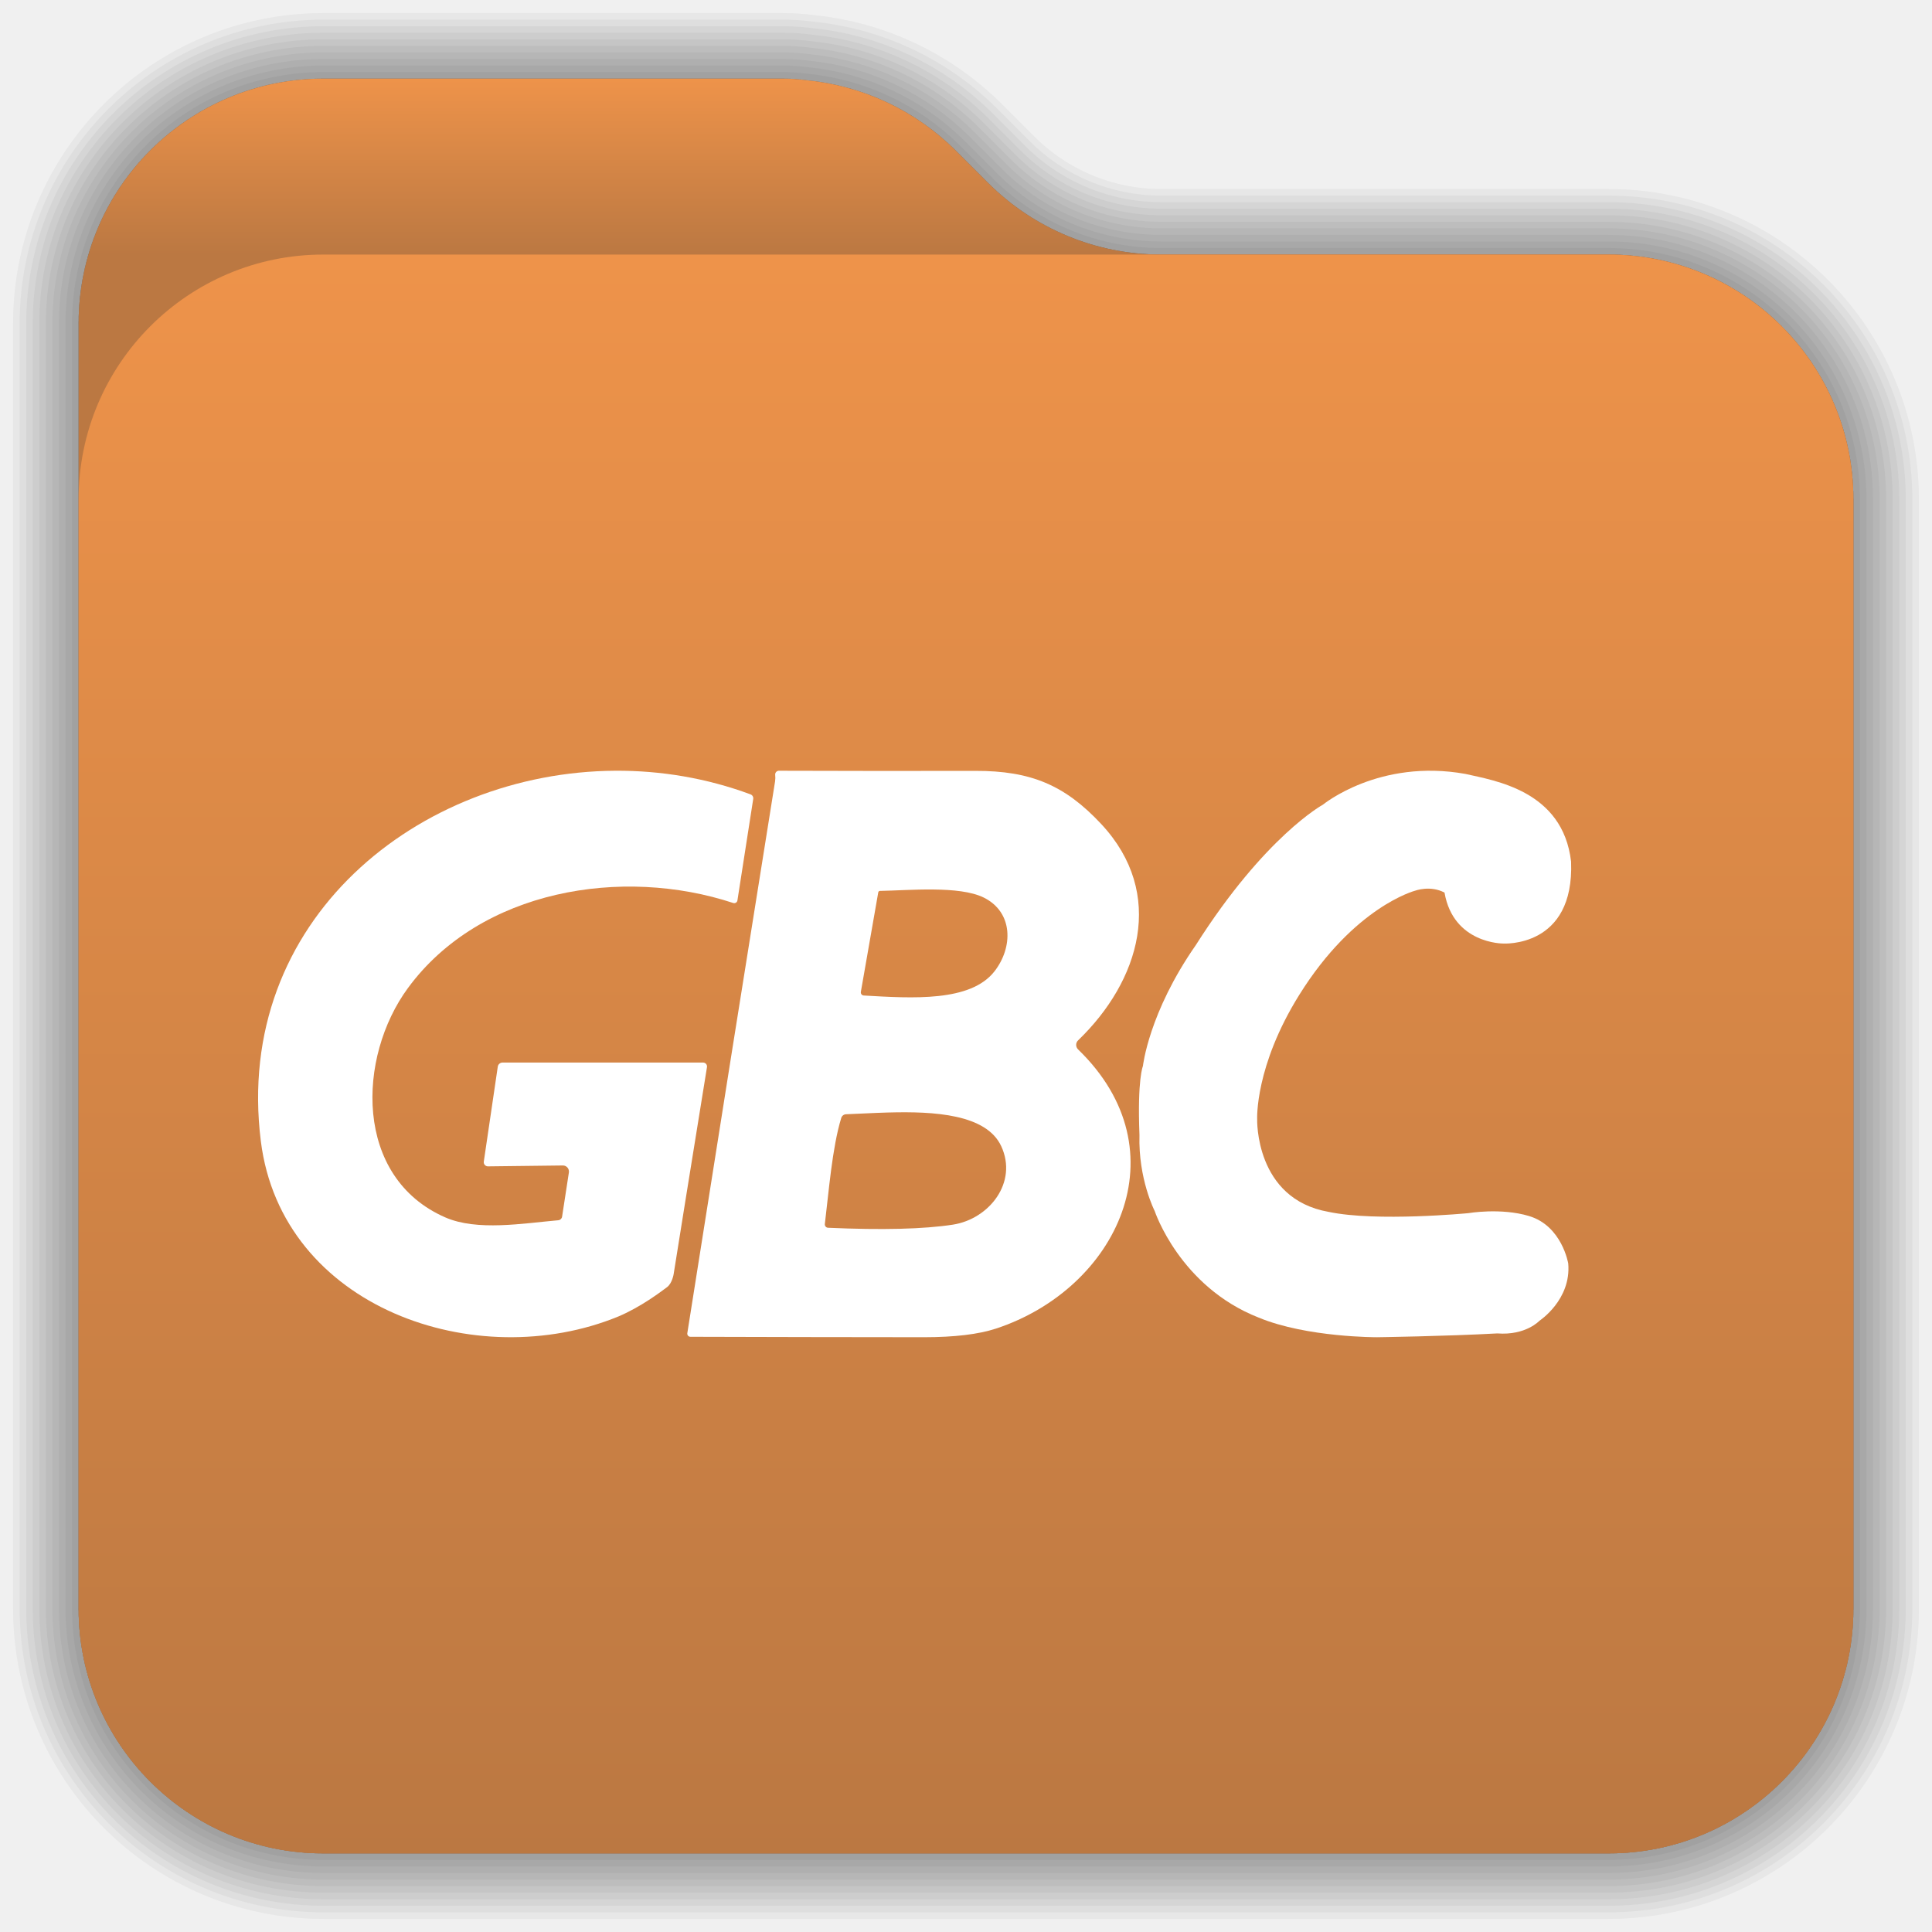
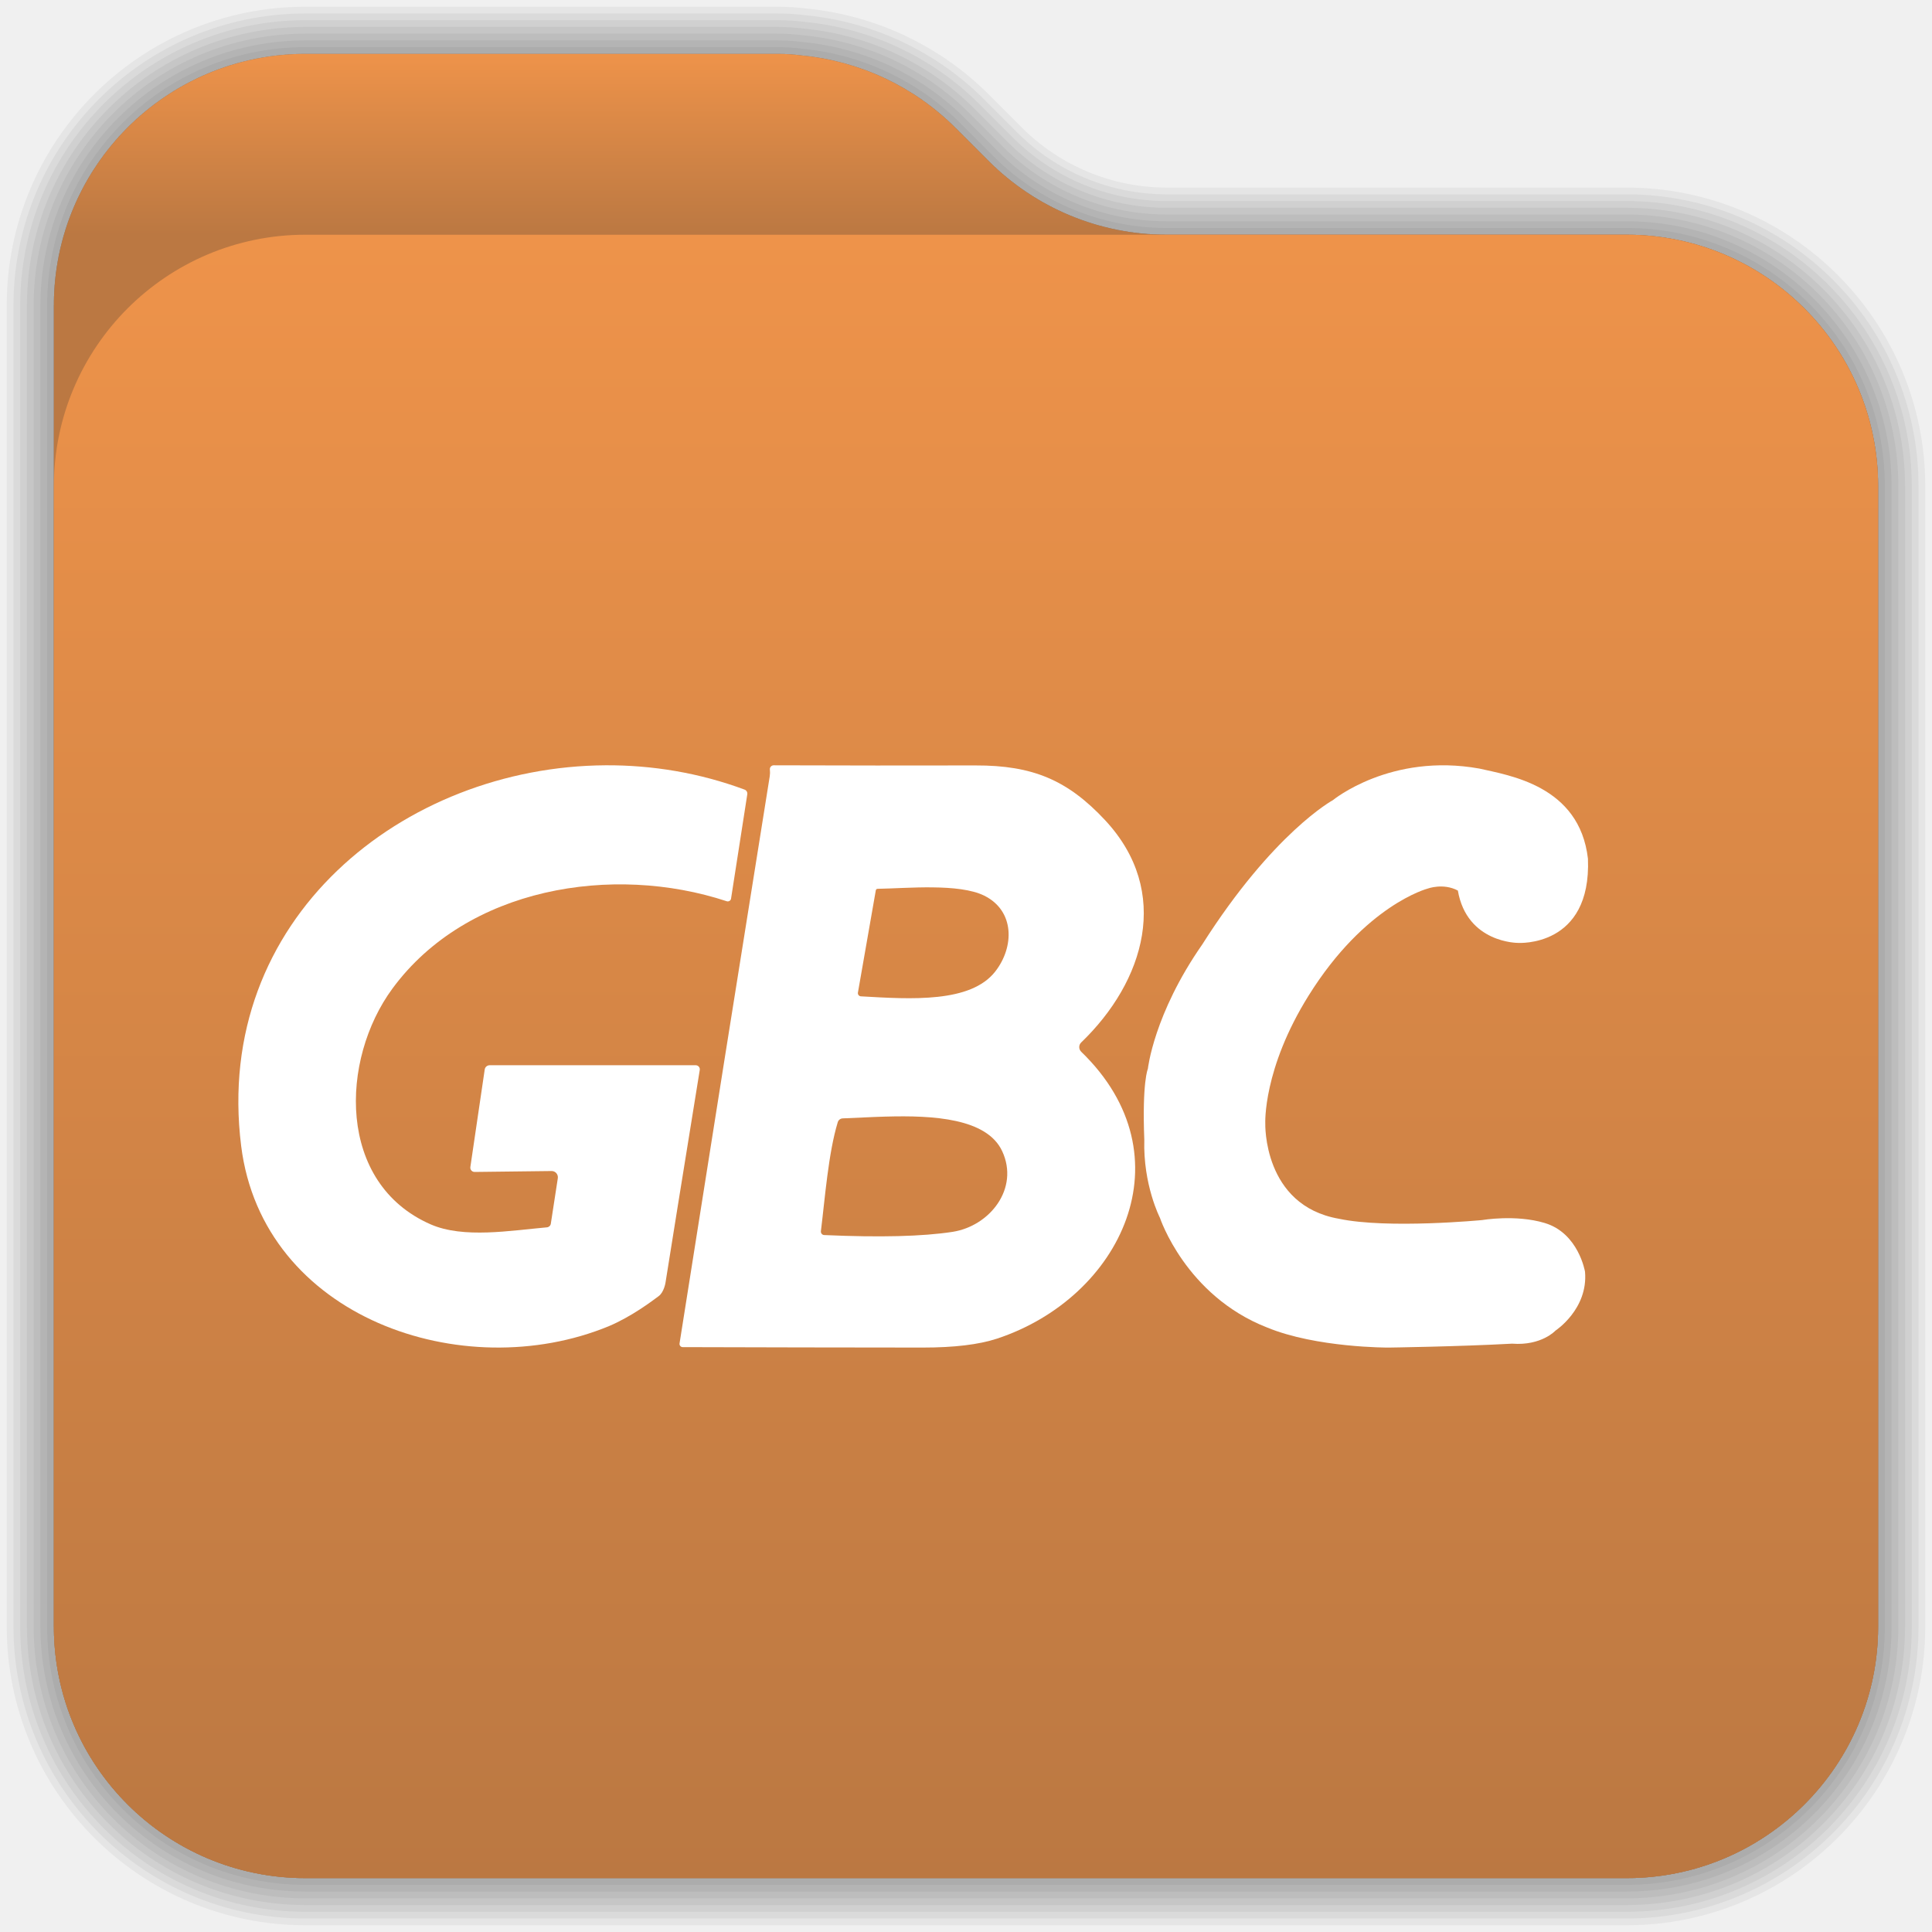
- <svg xmlns="http://www.w3.org/2000/svg" xmlns:xlink="http://www.w3.org/1999/xlink" width="512" height="512" viewBox="-6 -6 147.467 147.467" version="1.1" id="svg1" xml:space="preserve">
+ <svg xmlns="http://www.w3.org/2000/svg" xmlns:xlink="http://www.w3.org/1999/xlink" width="512" height="512" viewBox="-4 -4 143.467 143.467" version="1.1" id="svg1" xml:space="preserve">
  <defs id="defs1">
    <linearGradient id="linearGradient17">
      <stop style="stop-color:#e5e5e5;stop-opacity:1;" offset="0" id="stop17" />
      <stop style="stop-color:#a8a8a8;stop-opacity:1;" offset="1" id="stop18" />
    </linearGradient>
    <linearGradient id="linearGradient15">
      <stop style="stop-color:#e5e5e5;stop-opacity:1;" offset="0" id="stop15" />
      <stop style="stop-color:#a8a8a8;stop-opacity:1;" offset="1" id="stop16" />
    </linearGradient>
    <linearGradient xlink:href="#linearGradient15" id="linearGradient16" x1="55.033" y1="6.35" x2="55.033" y2="18.521" gradientUnits="userSpaceOnUse" />
    <linearGradient xlink:href="#linearGradient17" id="linearGradient18" x1="67.733" y1="18.521" x2="67.733" y2="129.117" gradientUnits="userSpaceOnUse" />
    <linearGradient id="a" gradientUnits="userSpaceOnUse" x1="24.415" y1="564.872" x2="104.743" y2="551.509" gradientTransform="translate(-0.005,-473.426)">
      <stop offset=".037" style="stop-color:#fff" id="stop168645" />
      <stop offset=".896" style="stop-color:#898cbf" id="stop168647" />
    </linearGradient>
    <linearGradient id="b" gradientUnits="userSpaceOnUse" x1="28.461" y1="68.837" x2="54.049" y2="68.837" gradientTransform="matrix(1,0,0,-1,-0.045,123.99)">
      <stop offset="0" style="stop-color:#6e70a9" id="stop168656" />
      <stop offset=".969" style="stop-color:#514a8e" id="stop168658" />
    </linearGradient>
    <linearGradient id="c" gradientUnits="userSpaceOnUse" x1="53.857" y1="61.681" x2="54.185" y2="61.681" gradientTransform="matrix(1,0,0,-1,-0.045,123.99)">
      <stop offset="0" style="stop-color:#6e70a9" id="stop168663" />
      <stop offset=".969" style="stop-color:#514a8e" id="stop168665" />
    </linearGradient>
    <linearGradient id="d" gradientUnits="userSpaceOnUse" x1="64.085" y1="540.326" x2="108.726" y2="569.631" gradientTransform="translate(-0.005,-473.426)">
      <stop offset="0" style="stop-color:#4c5284" id="stop168676" />
      <stop offset="1" style="stop-color:#8789bc" id="stop168678" />
    </linearGradient>
    <linearGradient id="e" gradientUnits="userSpaceOnUse" x1="53.464" y1="596.999" x2="53.153" y2="577.096" gradientTransform="translate(-0.005,-473.426)">
      <stop offset=".11" style="stop-color:#4c407e" id="stop168685" />
      <stop offset=".89" style="stop-color:#669" id="stop168687" />
      <stop offset="1" style="stop-color:#a7b3d9" id="stop168689" />
      <stop offset="1" style="stop-color:#9ba5cd" id="stop168691" />
    </linearGradient>
    <linearGradient id="f" gradientUnits="userSpaceOnUse" x1="4.824" y1="553.133" x2="66.026" y2="536.123" gradientTransform="translate(-0.005,-473.426)">
      <stop offset=".233" style="stop-color:#669" id="stop168702" />
      <stop offset=".724" style="stop-color:#a7b3d9" id="stop168704" />
    </linearGradient>
    <linearGradient id="g" gradientUnits="userSpaceOnUse" x1="5.882" y1="556.931" x2="67.08" y2="539.924" gradientTransform="translate(-0.005,-473.426)">
      <stop offset=".233" style="stop-color:#669" id="stop168709" />
      <stop offset=".991" style="stop-color:#a7b3d9" id="stop168711" />
    </linearGradient>
    <linearGradient id="h" gradientUnits="userSpaceOnUse" x1="19.586" y1="559.814" x2="43.921" y2="572.836" gradientTransform="translate(-0.005,-473.426)">
      <stop offset="0" style="stop-color:#6e70a9" id="stop168722" />
      <stop offset=".969" style="stop-color:#514a8e" id="stop168724" />
    </linearGradient>
    <linearGradient id="i" gradientUnits="userSpaceOnUse" x1="55.735" y1="495.654" x2="71.185" y2="503.171" gradientTransform="translate(-0.005,-473.426)">
      <stop offset=".037" style="stop-color:#9ea5d3" id="stop168731" />
      <stop offset=".902" style="stop-color:#7675ae" id="stop168733" />
    </linearGradient>
    <linearGradient id="k" gradientUnits="userSpaceOnUse" x1="49.386" y1="477.947" x2="45.741" y2="518.442" gradientTransform="matrix(0.6006141,0,0,0.6006141,49.40835,-248.2768)">
      <stop offset="0" style="stop-color:#aaacd2" id="stop168747" />
      <stop offset=".626" style="stop-color:#fcfafb" id="stop168749" />
    </linearGradient>
    <linearGradient id="l" gradientUnits="userSpaceOnUse" x1="71.78" y1="473.265" x2="68.135" y2="513.761" gradientTransform="matrix(0.6006141,0,0,0.6006141,49.40835,-248.2768)">
      <stop offset=".674" style="stop-color:#aaacd2" id="stop168754" />
      <stop offset="1" style="stop-color:#fcfafb" id="stop168756" />
    </linearGradient>
    <linearGradient data-orig="e57c27,a85b1c" x1="55.033" y1="6.35" x2="55.033" y2="18.521" gradientUnits="userSpaceOnUse" id="linearGradient16_tint">
      <stop style="stop-color:#ee934a;stop-opacity:1;" offset="0" />
      <stop style="stop-color:#bb7842;stop-opacity:1;" offset="1" />
    </linearGradient>
    <linearGradient data-orig="e57c27,a85b1c" x1="67.733" y1="18.521" x2="67.733" y2="129.117" gradientUnits="userSpaceOnUse" id="linearGradient18_tint">
      <stop style="stop-color:#ee934a;stop-opacity:1;" offset="0" />
      <stop style="stop-color:#bb7842;stop-opacity:1;" offset="1" />
    </linearGradient>
  </defs>
  <g id="layer1">
    <g id="folder-shadow" style="fill:#000000;stroke:#000000;stroke-linejoin:round" transform="matrix(1.103448,0,0,1.103448,-7.006891,-7.006891)">
-       <path d="M 23.283,6.35 C 13.931,6.35 6.35,13.931 6.35,23.283 v 88.9 c -4.4e-6,9.352 7.581,16.933 16.933,16.933 h 88.9 c 9.352,0 16.933,-7.581 16.933,-16.933 V 35.454 c 0,-9.352 -7.581,-16.933 -16.933,-16.933 H 81.206 c -4.482,-0.007 -8.778,-1.79 -11.947,-4.959 h -5.17e-4 L 67.006,11.31 C 64.233,8.55 60.589,6.836 56.694,6.459 56.144,6.386 55.589,6.35 55.033,6.35 h -0.009 z" style="fill-opacity:0.04;stroke-opacity:0.04;stroke-width:9.063" />
-       <path d="M 23.283,6.35 C 13.931,6.35 6.35,13.931 6.35,23.283 v 88.9 c -4.4e-6,9.352 7.581,16.933 16.933,16.933 h 88.9 c 9.352,0 16.933,-7.581 16.933,-16.933 V 35.454 c 0,-9.352 -7.581,-16.933 -16.933,-16.933 H 81.206 c -4.482,-0.007 -8.778,-1.79 -11.947,-4.959 h -5.17e-4 L 67.006,11.31 C 64.233,8.55 60.589,6.836 56.694,6.459 56.144,6.386 55.589,6.35 55.033,6.35 h -0.009 z" style="fill-opacity:0.04;stroke-opacity:0.04;stroke-width:8.156" />
-       <path d="M 23.283,6.35 C 13.931,6.35 6.35,13.931 6.35,23.283 v 88.9 c -4.4e-6,9.352 7.581,16.933 16.933,16.933 h 88.9 c 9.352,0 16.933,-7.581 16.933,-16.933 V 35.454 c 0,-9.352 -7.581,-16.933 -16.933,-16.933 H 81.206 c -4.482,-0.007 -8.778,-1.79 -11.947,-4.959 h -5.17e-4 L 67.006,11.31 C 64.233,8.55 60.589,6.836 56.694,6.459 56.144,6.386 55.589,6.35 55.033,6.35 h -0.009 z" style="fill-opacity:0.04;stroke-opacity:0.04;stroke-width:7.250" />
-       <path d="M 23.283,6.35 C 13.931,6.35 6.35,13.931 6.35,23.283 v 88.9 c -4.4e-6,9.352 7.581,16.933 16.933,16.933 h 88.9 c 9.352,0 16.933,-7.581 16.933,-16.933 V 35.454 c 0,-9.352 -7.581,-16.933 -16.933,-16.933 H 81.206 c -4.482,-0.007 -8.778,-1.79 -11.947,-4.959 h -5.17e-4 L 67.006,11.31 C 64.233,8.55 60.589,6.836 56.694,6.459 56.144,6.386 55.589,6.35 55.033,6.35 h -0.009 z" style="fill-opacity:0.04;stroke-opacity:0.04;stroke-width:6.344" />
-       <path d="M 23.283,6.35 C 13.931,6.35 6.35,13.931 6.35,23.283 v 88.9 c -4.4e-6,9.352 7.581,16.933 16.933,16.933 h 88.9 c 9.352,0 16.933,-7.581 16.933,-16.933 V 35.454 c 0,-9.352 -7.581,-16.933 -16.933,-16.933 H 81.206 c -4.482,-0.007 -8.778,-1.79 -11.947,-4.959 h -5.17e-4 L 67.006,11.31 C 64.233,8.55 60.589,6.836 56.694,6.459 56.144,6.386 55.589,6.35 55.033,6.35 h -0.009 z" style="fill-opacity:0.04;stroke-opacity:0.04;stroke-width:5.438" />
-       <path d="M 23.283,6.35 C 13.931,6.35 6.35,13.931 6.35,23.283 v 88.9 c -4.4e-6,9.352 7.581,16.933 16.933,16.933 h 88.9 c 9.352,0 16.933,-7.581 16.933,-16.933 V 35.454 c 0,-9.352 -7.581,-16.933 -16.933,-16.933 H 81.206 c -4.482,-0.007 -8.778,-1.79 -11.947,-4.959 h -5.17e-4 L 67.006,11.31 C 64.233,8.55 60.589,6.836 56.694,6.459 56.144,6.386 55.589,6.35 55.033,6.35 h -0.009 z" style="fill-opacity:0.04;stroke-opacity:0.04;stroke-width:4.531" />
-       <path d="M 23.283,6.35 C 13.931,6.35 6.35,13.931 6.35,23.283 v 88.9 c -4.4e-6,9.352 7.581,16.933 16.933,16.933 h 88.9 c 9.352,0 16.933,-7.581 16.933,-16.933 V 35.454 c 0,-9.352 -7.581,-16.933 -16.933,-16.933 H 81.206 c -4.482,-0.007 -8.778,-1.79 -11.947,-4.959 h -5.17e-4 L 67.006,11.31 C 64.233,8.55 60.589,6.836 56.694,6.459 56.144,6.386 55.589,6.35 55.033,6.35 h -0.009 z" style="fill-opacity:0.04;stroke-opacity:0.04;stroke-width:3.625" />
-       <path d="M 23.283,6.35 C 13.931,6.35 6.35,13.931 6.35,23.283 v 88.9 c -4.4e-6,9.352 7.581,16.933 16.933,16.933 h 88.9 c 9.352,0 16.933,-7.581 16.933,-16.933 V 35.454 c 0,-9.352 -7.581,-16.933 -16.933,-16.933 H 81.206 c -4.482,-0.007 -8.778,-1.79 -11.947,-4.959 h -5.17e-4 L 67.006,11.31 C 64.233,8.55 60.589,6.836 56.694,6.459 56.144,6.386 55.589,6.35 55.033,6.35 h -0.009 z" style="fill-opacity:0.04;stroke-opacity:0.04;stroke-width:2.719" />
-       <path d="M 23.283,6.35 C 13.931,6.35 6.35,13.931 6.35,23.283 v 88.9 c -4.4e-6,9.352 7.581,16.933 16.933,16.933 h 88.9 c 9.352,0 16.933,-7.581 16.933,-16.933 V 35.454 c 0,-9.352 -7.581,-16.933 -16.933,-16.933 H 81.206 c -4.482,-0.007 -8.778,-1.79 -11.947,-4.959 h -5.17e-4 L 67.006,11.31 C 64.233,8.55 60.589,6.836 56.694,6.459 56.144,6.386 55.589,6.35 55.033,6.35 h -0.009 z" style="fill-opacity:0.04;stroke-opacity:0.04;stroke-width:1.813" />
-       <path d="M 23.283,6.35 C 13.931,6.35 6.35,13.931 6.35,23.283 v 88.9 c -4.4e-6,9.352 7.581,16.933 16.933,16.933 h 88.9 c 9.352,0 16.933,-7.581 16.933,-16.933 V 35.454 c 0,-9.352 -7.581,-16.933 -16.933,-16.933 H 81.206 c -4.482,-0.007 -8.778,-1.79 -11.947,-4.959 h -5.17e-4 L 67.006,11.31 C 64.233,8.55 60.589,6.836 56.694,6.459 56.144,6.386 55.589,6.35 55.033,6.35 h -0.009 z" style="fill-opacity:0.04;stroke-opacity:0.04;stroke-width:0.906" />
+       <path d="M 23.283,6.35 C 13.931,6.35 6.35,13.931 6.35,23.283 v 88.9 c -4.4e-6,9.352 7.581,16.933 16.933,16.933 h 88.9 c 9.352,0 16.933,-7.581 16.933,-16.933 V 35.454 c 0,-9.352 -7.581,-16.933 -16.933,-16.933 H 81.206 c -4.482,-0.007 -8.778,-1.79 -11.947,-4.959 h -5.17e-4 L 67.006,11.31 C 64.233,8.55 60.589,6.836 56.694,6.459 56.144,6.386 55.589,6.35 55.033,6.35 h -0.009 z" style="fill-opacity:0.05;stroke-opacity:0.05;stroke-width:6.344" />
+       <path d="M 23.283,6.35 C 13.931,6.35 6.35,13.931 6.35,23.283 v 88.9 c -4.4e-6,9.352 7.581,16.933 16.933,16.933 h 88.9 c 9.352,0 16.933,-7.581 16.933,-16.933 V 35.454 c 0,-9.352 -7.581,-16.933 -16.933,-16.933 H 81.206 c -4.482,-0.007 -8.778,-1.79 -11.947,-4.959 h -5.17e-4 L 67.006,11.31 C 64.233,8.55 60.589,6.836 56.694,6.459 56.144,6.386 55.589,6.35 55.033,6.35 h -0.009 z" style="fill-opacity:0.05;stroke-opacity:0.05;stroke-width:5.438" />
+       <path d="M 23.283,6.35 C 13.931,6.35 6.35,13.931 6.35,23.283 v 88.9 c -4.4e-6,9.352 7.581,16.933 16.933,16.933 h 88.9 c 9.352,0 16.933,-7.581 16.933,-16.933 V 35.454 c 0,-9.352 -7.581,-16.933 -16.933,-16.933 H 81.206 c -4.482,-0.007 -8.778,-1.79 -11.947,-4.959 h -5.17e-4 L 67.006,11.31 C 64.233,8.55 60.589,6.836 56.694,6.459 56.144,6.386 55.589,6.35 55.033,6.35 h -0.009 z" style="fill-opacity:0.05;stroke-opacity:0.05;stroke-width:4.531" />
+       <path d="M 23.283,6.35 C 13.931,6.35 6.35,13.931 6.35,23.283 v 88.9 c -4.4e-6,9.352 7.581,16.933 16.933,16.933 h 88.9 c 9.352,0 16.933,-7.581 16.933,-16.933 V 35.454 c 0,-9.352 -7.581,-16.933 -16.933,-16.933 H 81.206 c -4.482,-0.007 -8.778,-1.79 -11.947,-4.959 h -5.17e-4 L 67.006,11.31 C 64.233,8.55 60.589,6.836 56.694,6.459 56.144,6.386 55.589,6.35 55.033,6.35 h -0.009 z" style="fill-opacity:0.05;stroke-opacity:0.05;stroke-width:3.625" />
+       <path d="M 23.283,6.35 C 13.931,6.35 6.35,13.931 6.35,23.283 v 88.9 c -4.4e-6,9.352 7.581,16.933 16.933,16.933 h 88.9 c 9.352,0 16.933,-7.581 16.933,-16.933 V 35.454 c 0,-9.352 -7.581,-16.933 -16.933,-16.933 H 81.206 c -4.482,-0.007 -8.778,-1.79 -11.947,-4.959 h -5.17e-4 L 67.006,11.31 C 64.233,8.55 60.589,6.836 56.694,6.459 56.144,6.386 55.589,6.35 55.033,6.35 h -0.009 z" style="fill-opacity:0.05;stroke-opacity:0.05;stroke-width:2.719" />
+       <path d="M 23.283,6.35 C 13.931,6.35 6.35,13.931 6.35,23.283 v 88.9 c -4.4e-6,9.352 7.581,16.933 16.933,16.933 h 88.9 c 9.352,0 16.933,-7.581 16.933,-16.933 V 35.454 c 0,-9.352 -7.581,-16.933 -16.933,-16.933 H 81.206 c -4.482,-0.007 -8.778,-1.79 -11.947,-4.959 h -5.17e-4 L 67.006,11.31 C 64.233,8.55 60.589,6.836 56.694,6.459 56.144,6.386 55.589,6.35 55.033,6.35 h -0.009 z" style="fill-opacity:0.05;stroke-opacity:0.05;stroke-width:1.813" />
+       <path d="M 23.283,6.35 C 13.931,6.35 6.35,13.931 6.35,23.283 v 88.9 c -4.4e-6,9.352 7.581,16.933 16.933,16.933 h 88.9 c 9.352,0 16.933,-7.581 16.933,-16.933 V 35.454 c 0,-9.352 -7.581,-16.933 -16.933,-16.933 H 81.206 c -4.482,-0.007 -8.778,-1.79 -11.947,-4.959 h -5.17e-4 L 67.006,11.31 C 64.233,8.55 60.589,6.836 56.694,6.459 56.144,6.386 55.589,6.35 55.033,6.35 h -0.009 z" style="fill-opacity:0.05;stroke-opacity:0.05;stroke-width:0.906" />
    </g>
    <g id="g50" transform="matrix(1.103448,0,0,1.103448,-7.006891,-7.006891)">
      <path id="path46" style="display:inline;fill:url(#linearGradient16_tint);stroke-width:11.943;paint-order:stroke fill markers" d="M 23.283,6.35 C 13.931,6.35 6.35,13.931 6.35,23.283 v 88.9 c -4.4e-6,9.352 7.581,16.933 16.933,16.933 h 88.9 c 9.352,0 16.933,-7.581 16.933,-16.933 V 35.454 c 0,-9.352 -7.581,-16.933 -16.933,-16.933 H 81.206 c -4.482,-0.007 -8.778,-1.79 -11.947,-4.959 h -5.17e-4 L 67.006,11.31 C 64.233,8.55 60.589,6.836 56.694,6.459 56.144,6.386 55.589,6.35 55.033,6.35 h -0.009 z" />
      <path id="path50" style="display:inline;fill:url(#linearGradient18_tint);stroke-width:11.943;paint-order:stroke fill markers" d="m 23.283,18.521 c -9.352,-1e-6 -16.933,7.581 -16.933,16.933 v 76.729 c -4.4e-6,9.352 7.581,16.933 16.933,16.933 h 88.9 c 9.352,0 16.933,-7.581 16.933,-16.933 V 35.454 c 0,-9.352 -7.581,-16.933 -16.933,-16.933 z" />
    </g>
    <path d="m 53.453,52.829 a 0.288,0.288 0 0 0 -0.283,0.327 c 0.018,0.155 0.016,0.317 -0.01,0.487 -2.249,14.027 -4.482,28.066 -6.698,42.116 a 0.238,0.238 0 0 0 0.239,0.276 c 5.932,0.018 11.872,0.029 17.822,0.033 2.327,0 4.16,-0.22 5.501,-0.659 9.23,-3.041 14.304,-13.534 6.266,-21.307 a 0.482,0.476 45.2 0 1 0,-0.693 c 4.703,-4.526 6.731,-11.184 1.773,-16.503 -2.776,-2.975 -5.373,-4.078 -9.622,-4.066 -4.787,0.011 -9.782,0.008 -14.986,-0.01 z m 11.807,9.066 c 1.464,0.016 2.883,0.152 3.822,0.612 2.277,1.125 2.249,3.806 0.825,5.634 -1.828,2.343 -6.234,2.061 -9.979,1.845 a 0.238,0.238 0 0 1 -0.22,-0.278 l 1.328,-7.595 a 0.127,0.139 6.1 0 1 0.129,-0.111 c 1.122,-0.019 2.631,-0.124 4.095,-0.108 z m -3.463,17.021 c 3.503,-0.098 7.486,0.123 8.625,2.57 1.285,2.764 -0.914,5.557 -3.684,5.989 -2.223,0.343 -5.402,0.423 -9.535,0.238 A 0.255,0.26 4.6 0 1 56.959,87.426 c 0.299,-2.421 0.554,-5.811 1.252,-8.094 a 0.399,0.399 0 0 1 0.366,-0.283 c 0.938,-0.033 2.052,-0.101 3.22,-0.134 z" style="display:inline;fill:#ffffff;stroke-width:9.776;paint-order:markers fill stroke" id="path4" />
    <path style="display:inline;fill:#ffffff;stroke-width:9.776;paint-order:markers fill stroke" d="m 40.978,52.829 c -14.987,0.082 -29.174,11.38 -27.07,28.265 1.592,12.758 16.473,17.843 27.294,13.39 1.699,-0.717 3.211,-1.863 3.713,-2.238 0.395,-0.295 0.503,-0.992 0.503,-0.992 0,0 1.677,-10.499 2.545,-15.803 0.028,-0.183 -0.113,-0.347 -0.298,-0.348 H 32.361 c -0.184,4.6e-4 -0.34,0.134 -0.366,0.313 l -1.067,7.245 c -0.029,0.194 0.122,0.368 0.318,0.366 l 5.71,-0.068 c 0.286,-0.007 0.509,0.249 0.466,0.536 l -0.519,3.375 c -0.021,0.144 -0.14,0.255 -0.287,0.27 -2.717,0.239 -6.193,0.844 -8.629,-0.218 -6.989,-3.052 -6.734,-12.228 -2.844,-17.514 5.53,-7.52 16.367,-9.276 24.821,-6.484 0.148,0.048 0.303,-0.046 0.323,-0.197 l 1.206,-7.748 c 0.022,-0.148 -0.062,-0.292 -0.203,-0.345 -3.353,-1.245 -6.854,-1.823 -10.313,-1.805 z" id="path98" />
    <path fill="#94012c" d="m 110.707,86.817 c -2.157,-0.647 -4.635,-0.218 -4.635,-0.218 0,0 -7.005,0.675 -10.653,-0.097 -5.65,-0.989 -5.461,-7.077 -5.461,-7.077 0,0 -0.189,-4.035 3.216,-9.492 4.202,-6.74 8.839,-7.947 8.839,-7.947 0,0 1.158,-0.434 2.245,0.145 0.677,3.911 4.468,3.887 4.468,3.887 0,0 5.459,0.364 5.192,-6.253 -0.627,-5.437 -5.867,-6.185 -8.067,-6.693 -6.59,-1.183 -10.869,2.344 -10.869,2.344 0,0 -4.419,2.39 -9.708,10.724 -3.602,5.168 -4.035,9.227 -4.035,9.227 0,0 -0.434,0.966 -0.265,5.267 -0.097,3.356 1.16,5.796 1.16,5.796 0,0 1.907,5.776 7.944,8.142 3.673,1.521 9.036,1.497 9.036,1.497 0,0 5.192,-0.072 9.175,-0.291 2.175,0.168 3.215,-0.967 3.215,-0.967 0,0 2.437,-1.593 2.197,-4.371 0,0 -0.473,-2.869 -2.994,-3.622" id="path3" style="stroke-width:0.668;fill:#ffffff" />
  </g>
</svg>
